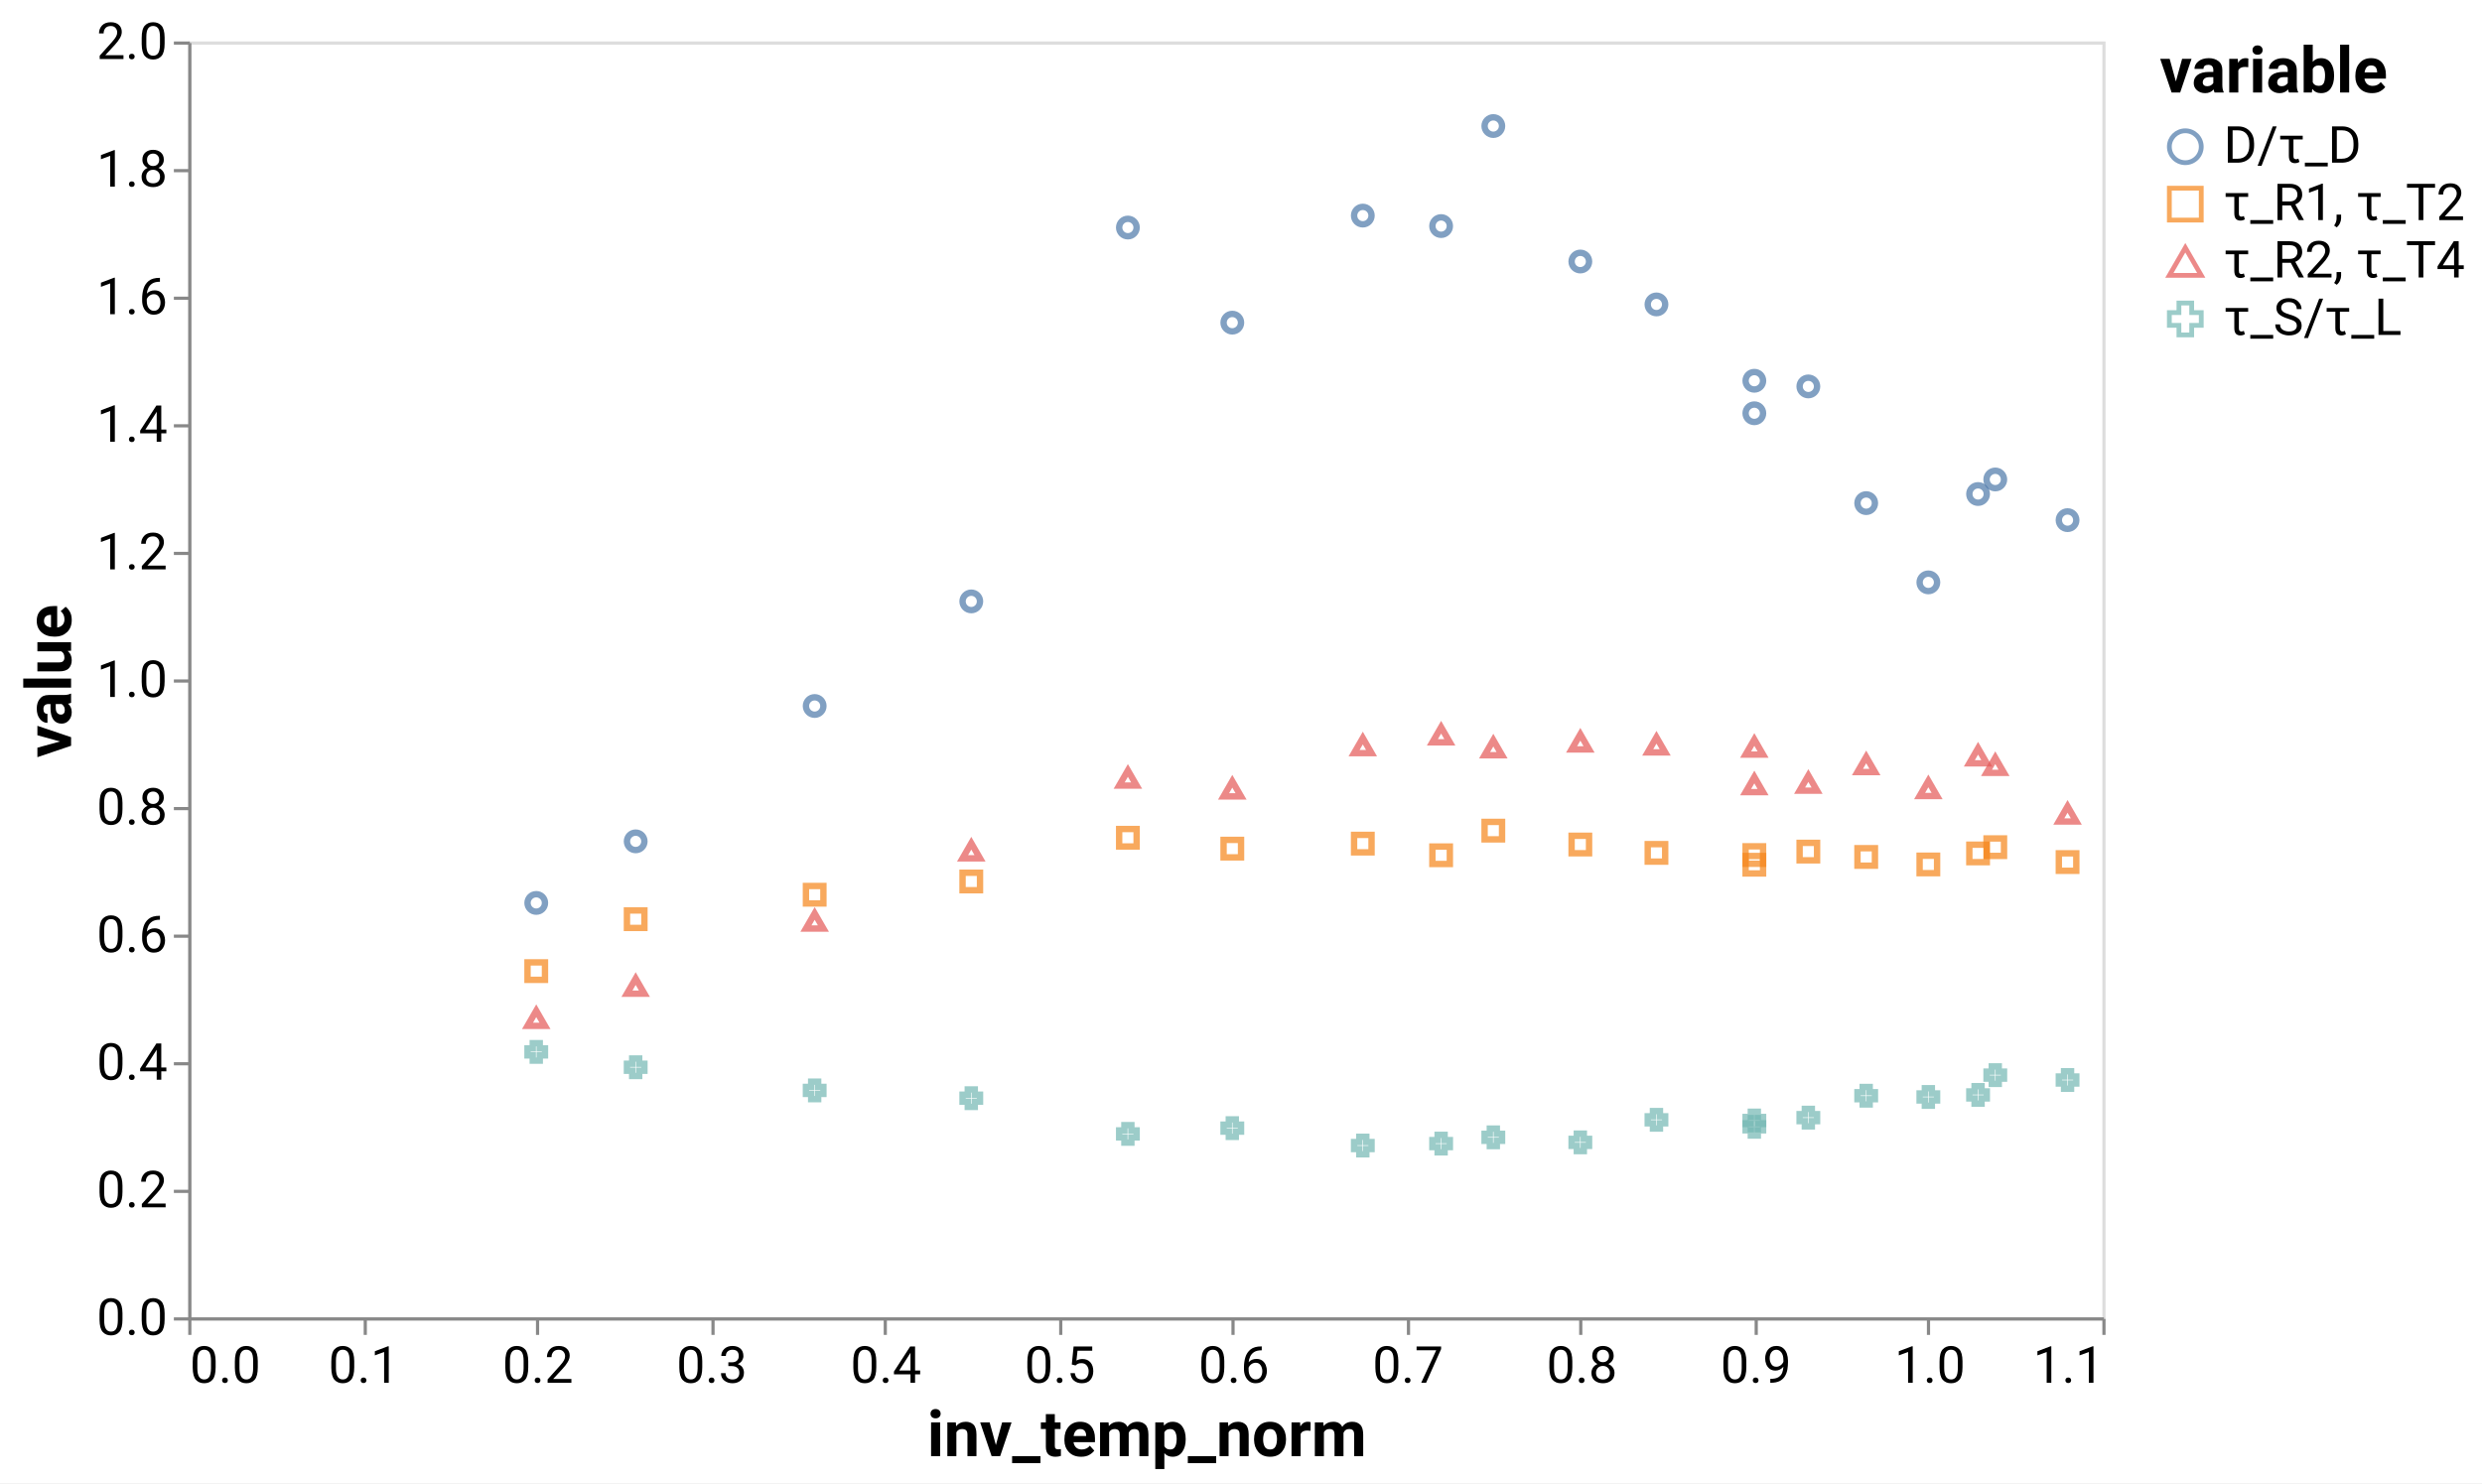
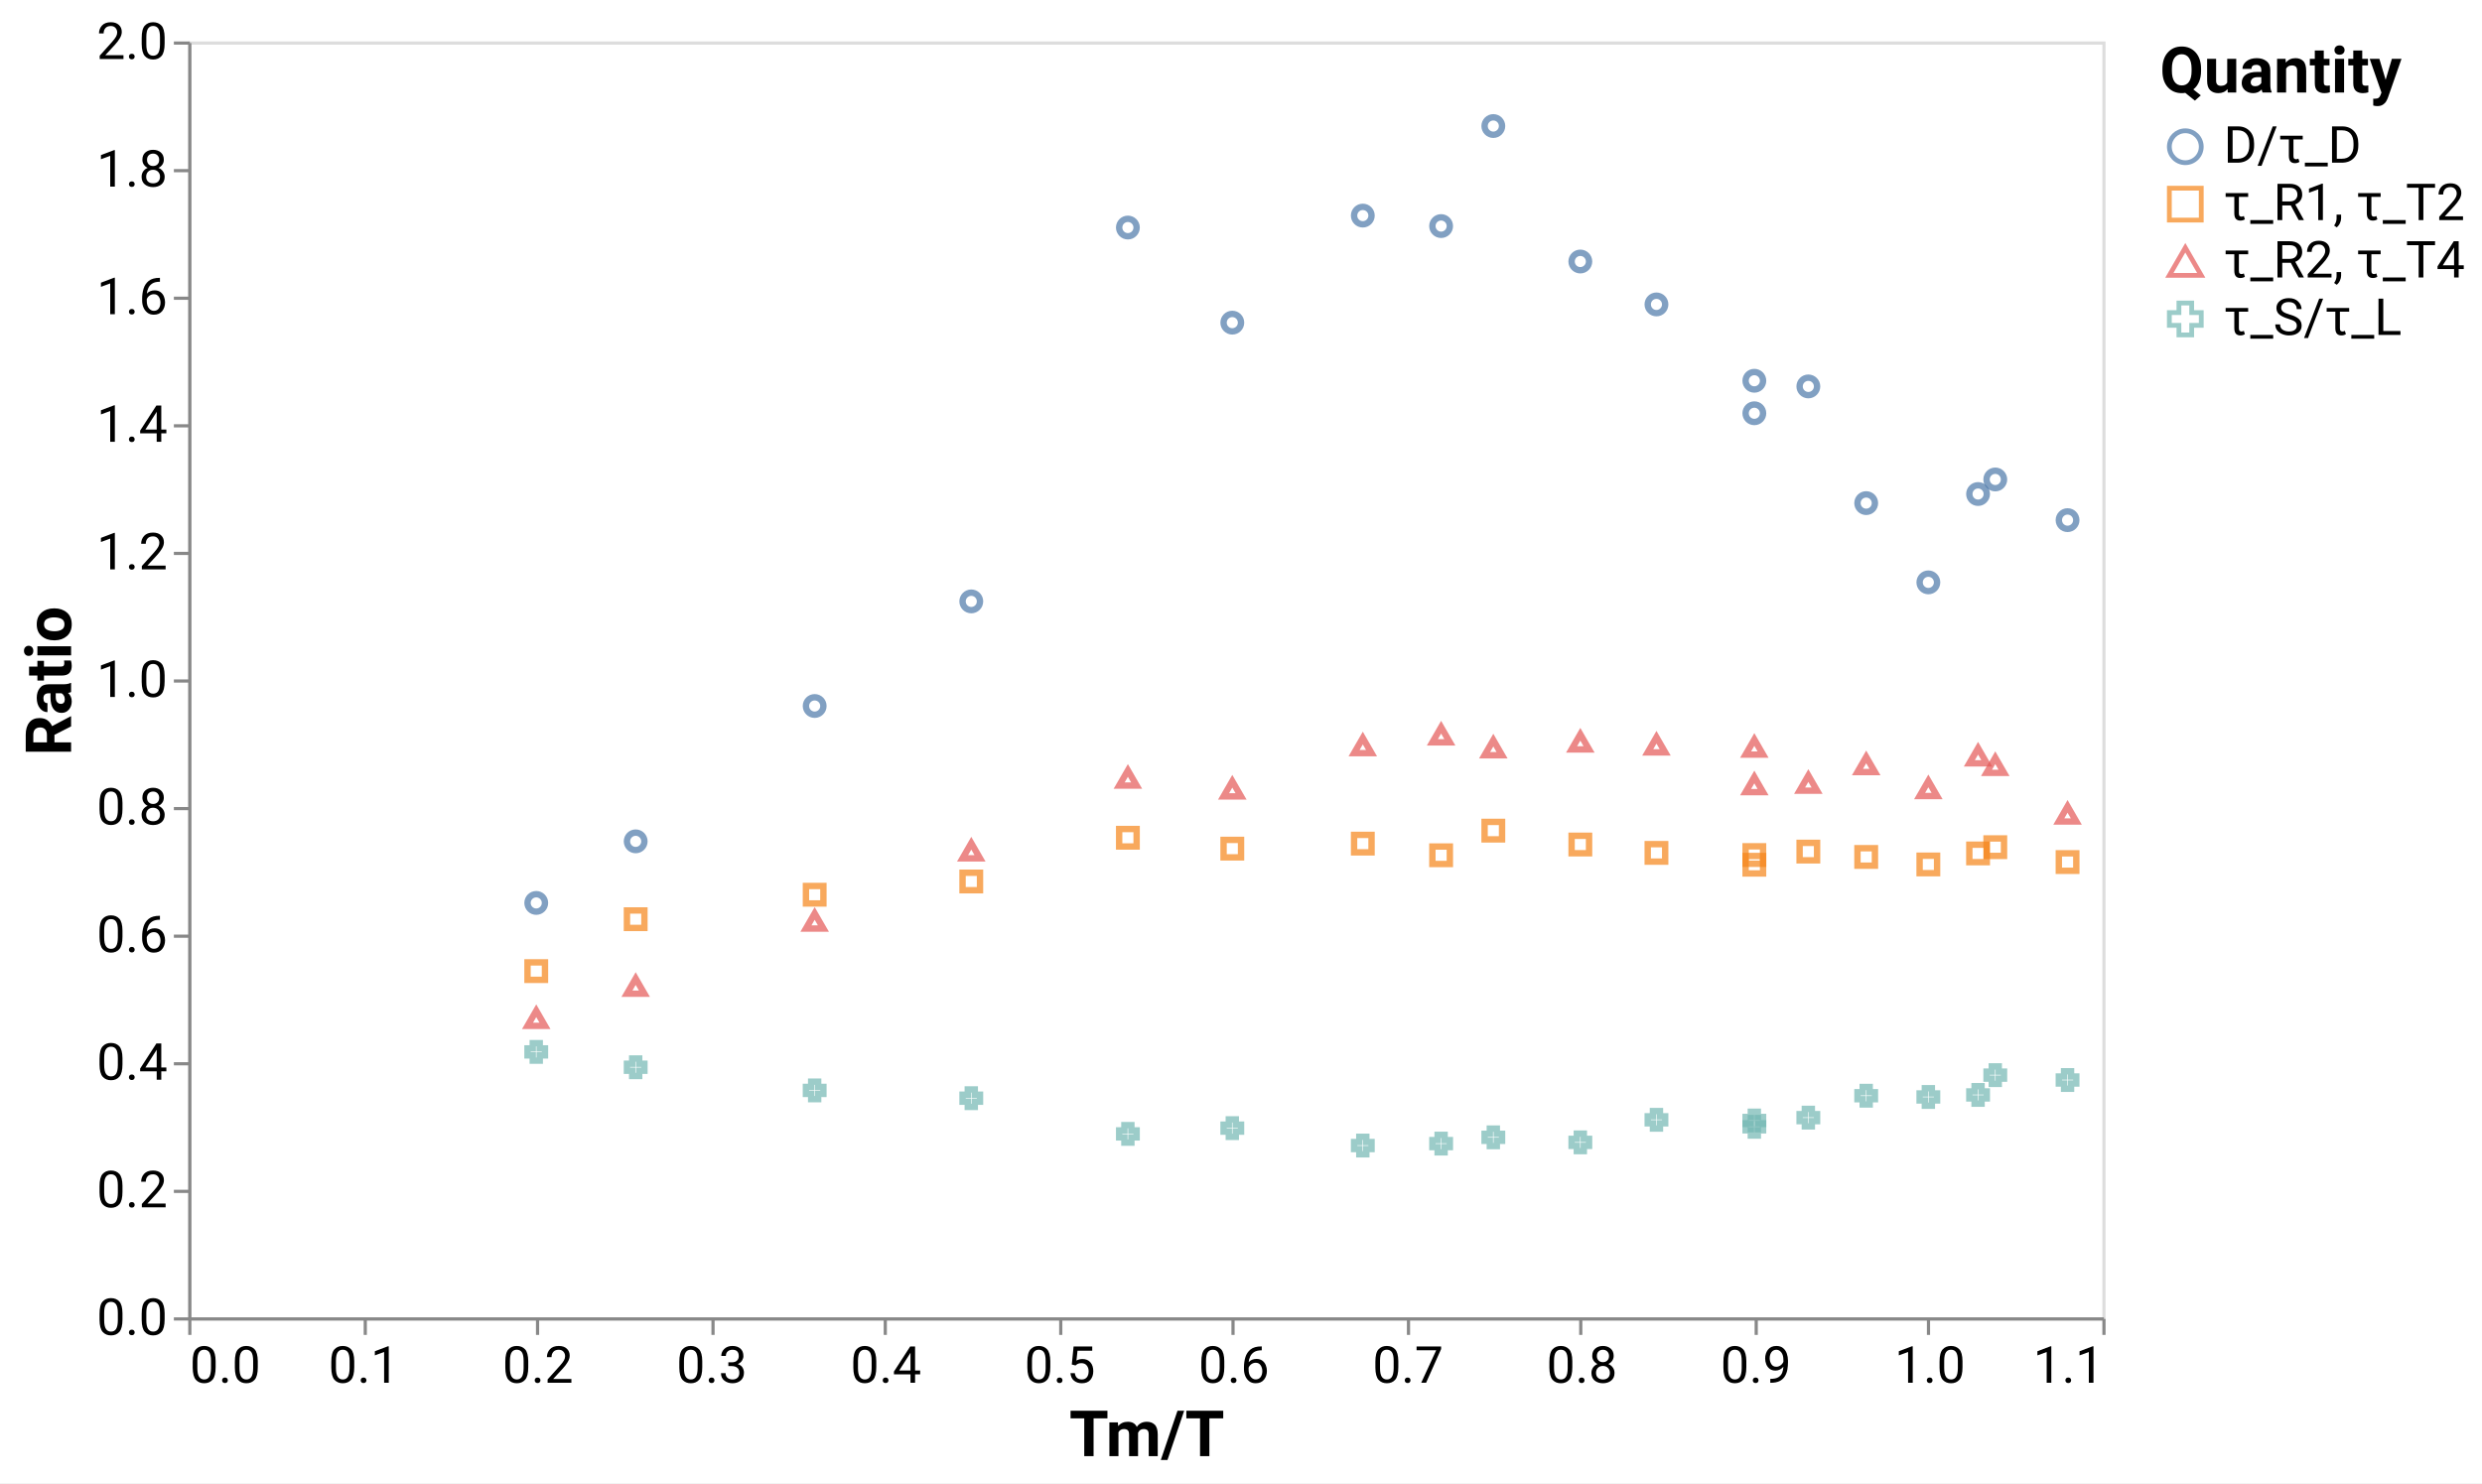
<svg xmlns="http://www.w3.org/2000/svg" class="marks" width="778" height="465" viewBox="0 0 778 465" version="1.1">
  <rect width="778" height="465" style="fill: white;" />
  <g transform="translate(59,13)">
    <g class="mark-group role-frame root">
      <g transform="translate(0,0)">
        <path class="background" d="M0.5,0.5h600v400h-600Z" style="fill: none; stroke: #ddd;" />
        <g>
          <g class="mark-symbol role-mark marks">
            <path transform="translate(109.0909,270.0748)" d="M2.739,0A2.739,2.739,0,1,1,-2.739,0A2.739,2.739,0,1,1,2.739,0" style="fill: none; stroke: #4c78a8; stroke-width: 2; opacity: 0.7;" />
            <path transform="translate(140.2597,250.7678)" d="M2.739,0A2.739,2.739,0,1,1,-2.739,0A2.739,2.739,0,1,1,2.739,0" style="fill: none; stroke: #4c78a8; stroke-width: 2; opacity: 0.7;" />
            <path transform="translate(196.3636,208.3361)" d="M2.739,0A2.739,2.739,0,1,1,-2.739,0A2.739,2.739,0,1,1,2.739,0" style="fill: none; stroke: #4c78a8; stroke-width: 2; opacity: 0.7;" />
            <path transform="translate(245.4545,175.5417)" d="M2.739,0A2.739,2.739,0,1,1,-2.739,0A2.739,2.739,0,1,1,2.739,0" style="fill: none; stroke: #4c78a8; stroke-width: 2; opacity: 0.7;" />
            <path transform="translate(327.2727,88.15046)" d="M2.739,0A2.739,2.739,0,1,1,-2.739,0A2.739,2.739,0,1,1,2.739,0" style="fill: none; stroke: #4c78a8; stroke-width: 2; opacity: 0.7;" />
            <path transform="translate(392.7273,57.87488)" d="M2.739,0A2.739,2.739,0,1,1,-2.739,0A2.739,2.739,0,1,1,2.739,0" style="fill: none; stroke: #4c78a8; stroke-width: 2; opacity: 0.7;" />
            <path transform="translate(436.3636,68.98503)" d="M2.739,0A2.739,2.739,0,1,1,-2.739,0A2.739,2.739,0,1,1,2.739,0" style="fill: none; stroke: #4c78a8; stroke-width: 2; opacity: 0.7;" />
            <path transform="translate(490.9091,116.561)" d="M2.739,0A2.739,2.739,0,1,1,-2.739,0A2.739,2.739,0,1,1,2.739,0" style="fill: none; stroke: #4c78a8; stroke-width: 2; opacity: 0.7;" />
            <path transform="translate(561.039,141.8788)" d="M2.739,0A2.739,2.739,0,1,1,-2.739,0A2.739,2.739,0,1,1,2.739,0" style="fill: none; stroke: #4c78a8; stroke-width: 2; opacity: 0.7;" />
            <path transform="translate(294.5455,58.33768)" d="M2.739,0A2.739,2.739,0,1,1,-2.739,0A2.739,2.739,0,1,1,2.739,0" style="fill: none; stroke: #4c78a8; stroke-width: 2; opacity: 0.7;" />
            <path transform="translate(368.1818,54.59017)" d="M2.739,0A2.739,2.739,0,1,1,-2.739,0A2.739,2.739,0,1,1,2.739,0" style="fill: none; stroke: #4c78a8; stroke-width: 2; opacity: 0.7;" />
            <path transform="translate(409.0909,26.5127)" d="M2.739,0A2.739,2.739,0,1,1,-2.739,0A2.739,2.739,0,1,1,2.739,0" style="fill: none; stroke: #4c78a8; stroke-width: 2; opacity: 0.7;" />
            <path transform="translate(460.2273,82.43598)" d="M2.739,0A2.739,2.739,0,1,1,-2.739,0A2.739,2.739,0,1,1,2.739,0" style="fill: none; stroke: #4c78a8; stroke-width: 2; opacity: 0.7;" />
            <path transform="translate(490.9091,106.3697)" d="M2.739,0A2.739,2.739,0,1,1,-2.739,0A2.739,2.739,0,1,1,2.739,0" style="fill: none; stroke: #4c78a8; stroke-width: 2; opacity: 0.7;" />
            <path transform="translate(507.837,108.1449)" d="M2.739,0A2.739,2.739,0,1,1,-2.739,0A2.739,2.739,0,1,1,2.739,0" style="fill: none; stroke: #4c78a8; stroke-width: 2; opacity: 0.7;" />
            <path transform="translate(525.974,144.7302)" d="M2.739,0A2.739,2.739,0,1,1,-2.739,0A2.739,2.739,0,1,1,2.739,0" style="fill: none; stroke: #4c78a8; stroke-width: 2; opacity: 0.7;" />
            <path transform="translate(545.4545,169.5764)" d="M2.739,0A2.739,2.739,0,1,1,-2.739,0A2.739,2.739,0,1,1,2.739,0" style="fill: none; stroke: #4c78a8; stroke-width: 2; opacity: 0.7;" />
            <path transform="translate(566.4336,137.314)" d="M2.739,0A2.739,2.739,0,1,1,-2.739,0A2.739,2.739,0,1,1,2.739,0" style="fill: none; stroke: #4c78a8; stroke-width: 2; opacity: 0.7;" />
            <path transform="translate(589.0909,150.0673)" d="M2.739,0A2.739,2.739,0,1,1,-2.739,0A2.739,2.739,0,1,1,2.739,0" style="fill: none; stroke: #4c78a8; stroke-width: 2; opacity: 0.7;" />
            <path transform="translate(109.0909,316.778)" d="M-2.739,-1.095L-2.739,1.095L-1.095,1.095L-1.095,2.739L1.095,2.739L1.095,1.095L2.739,1.095L2.739,-1.095L1.095,-1.095L1.095,-2.739L-1.095,-2.739L-1.095,-1.095Z" style="fill: none; stroke: #72b7b2; stroke-width: 2; opacity: 0.7;" />
            <path transform="translate(140.2597,321.5876)" d="M-2.739,-1.095L-2.739,1.095L-1.095,1.095L-1.095,2.739L1.095,2.739L1.095,1.095L2.739,1.095L2.739,-1.095L1.095,-1.095L1.095,-2.739L-1.095,-2.739L-1.095,-1.095Z" style="fill: none; stroke: #72b7b2; stroke-width: 2; opacity: 0.7;" />
            <path transform="translate(196.3636,328.8476)" d="M-2.739,-1.095L-2.739,1.095L-1.095,1.095L-1.095,2.739L1.095,2.739L1.095,1.095L2.739,1.095L2.739,-1.095L1.095,-1.095L1.095,-2.739L-1.095,-2.739L-1.095,-1.095Z" style="fill: none; stroke: #72b7b2; stroke-width: 2; opacity: 0.7;" />
            <path transform="translate(245.4545,331.2879)" d="M-2.739,-1.095L-2.739,1.095L-1.095,1.095L-1.095,2.739L1.095,2.739L1.095,1.095L2.739,1.095L2.739,-1.095L1.095,-1.095L1.095,-2.739L-1.095,-2.739L-1.095,-1.095Z" style="fill: none; stroke: #72b7b2; stroke-width: 2; opacity: 0.7;" />
            <path transform="translate(327.2727,340.6743)" d="M-2.739,-1.095L-2.739,1.095L-1.095,1.095L-1.095,2.739L1.095,2.739L1.095,1.095L2.739,1.095L2.739,-1.095L1.095,-1.095L1.095,-2.739L-1.095,-2.739L-1.095,-1.095Z" style="fill: none; stroke: #72b7b2; stroke-width: 2; opacity: 0.7;" />
            <path transform="translate(392.7273,345.525)" d="M-2.739,-1.095L-2.739,1.095L-1.095,1.095L-1.095,2.739L1.095,2.739L1.095,1.095L2.739,1.095L2.739,-1.095L1.095,-1.095L1.095,-2.739L-1.095,-2.739L-1.095,-1.095Z" style="fill: none; stroke: #72b7b2; stroke-width: 2; opacity: 0.7;" />
            <path transform="translate(436.3636,345.1387)" d="M-2.739,-1.095L-2.739,1.095L-1.095,1.095L-1.095,2.739L1.095,2.739L1.095,1.095L2.739,1.095L2.739,-1.095L1.095,-1.095L1.095,-2.739L-1.095,-2.739L-1.095,-1.095Z" style="fill: none; stroke: #72b7b2; stroke-width: 2; opacity: 0.7;" />
            <path transform="translate(490.9091,340.2627)" d="M-2.739,-1.095L-2.739,1.095L-1.095,1.095L-1.095,2.739L1.095,2.739L1.095,1.095L2.739,1.095L2.739,-1.095L1.095,-1.095L1.095,-2.739L-1.095,-2.739L-1.095,-1.095Z" style="fill: none; stroke: #72b7b2; stroke-width: 2; opacity: 0.7;" />
            <path transform="translate(561.039,330.2635)" d="M-2.739,-1.095L-2.739,1.095L-1.095,1.095L-1.095,2.739L1.095,2.739L1.095,1.095L2.739,1.095L2.739,-1.095L1.095,-1.095L1.095,-2.739L-1.095,-2.739L-1.095,-1.095Z" style="fill: none; stroke: #72b7b2; stroke-width: 2; opacity: 0.7;" />
            <path transform="translate(294.5455,342.4816)" d="M-2.739,-1.095L-2.739,1.095L-1.095,1.095L-1.095,2.739L1.095,2.739L1.095,1.095L2.739,1.095L2.739,-1.095L1.095,-1.095L1.095,-2.739L-1.095,-2.739L-1.095,-1.095Z" style="fill: none; stroke: #72b7b2; stroke-width: 2; opacity: 0.7;" />
            <path transform="translate(368.1818,346.135)" d="M-2.739,-1.095L-2.739,1.095L-1.095,1.095L-1.095,2.739L1.095,2.739L1.095,1.095L2.739,1.095L2.739,-1.095L1.095,-1.095L1.095,-2.739L-1.095,-2.739L-1.095,-1.095Z" style="fill: none; stroke: #72b7b2; stroke-width: 2; opacity: 0.7;" />
            <path transform="translate(409.0909,343.5604)" d="M-2.739,-1.095L-2.739,1.095L-1.095,1.095L-1.095,2.739L1.095,2.739L1.095,1.095L2.739,1.095L2.739,-1.095L1.095,-1.095L1.095,-2.739L-1.095,-2.739L-1.095,-1.095Z" style="fill: none; stroke: #72b7b2; stroke-width: 2; opacity: 0.7;" />
            <path transform="translate(460.2273,338.0677)" d="M-2.739,-1.095L-2.739,1.095L-1.095,1.095L-1.095,2.739L1.095,2.739L1.095,1.095L2.739,1.095L2.739,-1.095L1.095,-1.095L1.095,-2.739L-1.095,-2.739L-1.095,-1.095Z" style="fill: none; stroke: #72b7b2; stroke-width: 2; opacity: 0.7;" />
            <path transform="translate(490.9091,338.2774)" d="M-2.739,-1.095L-2.739,1.095L-1.095,1.095L-1.095,2.739L1.095,2.739L1.095,1.095L2.739,1.095L2.739,-1.095L1.095,-1.095L1.095,-2.739L-1.095,-2.739L-1.095,-1.095Z" style="fill: none; stroke: #72b7b2; stroke-width: 2; opacity: 0.7;" />
            <path transform="translate(507.837,337.3839)" d="M-2.739,-1.095L-2.739,1.095L-1.095,1.095L-1.095,2.739L1.095,2.739L1.095,1.095L2.739,1.095L2.739,-1.095L1.095,-1.095L1.095,-2.739L-1.095,-2.739L-1.095,-1.095Z" style="fill: none; stroke: #72b7b2; stroke-width: 2; opacity: 0.7;" />
            <path transform="translate(525.974,330.5134)" d="M-2.739,-1.095L-2.739,1.095L-1.095,1.095L-1.095,2.739L1.095,2.739L1.095,1.095L2.739,1.095L2.739,-1.095L1.095,-1.095L1.095,-2.739L-1.095,-2.739L-1.095,-1.095Z" style="fill: none; stroke: #72b7b2; stroke-width: 2; opacity: 0.7;" />
            <path transform="translate(545.4545,330.9041)" d="M-2.739,-1.095L-2.739,1.095L-1.095,1.095L-1.095,2.739L1.095,2.739L1.095,1.095L2.739,1.095L2.739,-1.095L1.095,-1.095L1.095,-2.739L-1.095,-2.739L-1.095,-1.095Z" style="fill: none; stroke: #72b7b2; stroke-width: 2; opacity: 0.7;" />
            <path transform="translate(566.4336,324.0606)" d="M-2.739,-1.095L-2.739,1.095L-1.095,1.095L-1.095,2.739L1.095,2.739L1.095,1.095L2.739,1.095L2.739,-1.095L1.095,-1.095L1.095,-2.739L-1.095,-2.739L-1.095,-1.095Z" style="fill: none; stroke: #72b7b2; stroke-width: 2; opacity: 0.7;" />
            <path transform="translate(589.0909,325.5907)" d="M-2.739,-1.095L-2.739,1.095L-1.095,1.095L-1.095,2.739L1.095,2.739L1.095,1.095L2.739,1.095L2.739,-1.095L1.095,-1.095L1.095,-2.739L-1.095,-2.739L-1.095,-1.095Z" style="fill: none; stroke: #72b7b2; stroke-width: 2; opacity: 0.7;" />
            <path transform="translate(109.0909,291.4525)" d="M-2.739,-2.739h5.477v5.477h-5.477Z" style="fill: none; stroke: #f58518; stroke-width: 2; opacity: 0.7;" />
            <path transform="translate(140.2597,275.1754)" d="M-2.739,-2.739h5.477v5.477h-5.477Z" style="fill: none; stroke: #f58518; stroke-width: 2; opacity: 0.7;" />
            <path transform="translate(196.3636,267.5014)" d="M-2.739,-2.739h5.477v5.477h-5.477Z" style="fill: none; stroke: #f58518; stroke-width: 2; opacity: 0.7;" />
            <path transform="translate(245.4545,263.3516)" d="M-2.739,-2.739h5.477v5.477h-5.477Z" style="fill: none; stroke: #f58518; stroke-width: 2; opacity: 0.7;" />
            <path transform="translate(327.2727,253.0537)" d="M-2.739,-2.739h5.477v5.477h-5.477Z" style="fill: none; stroke: #f58518; stroke-width: 2; opacity: 0.7;" />
            <path transform="translate(392.7273,255.1301)" d="M-2.739,-2.739h5.477v5.477h-5.477Z" style="fill: none; stroke: #f58518; stroke-width: 2; opacity: 0.7;" />
            <path transform="translate(436.3636,251.7614)" d="M-2.739,-2.739h5.477v5.477h-5.477Z" style="fill: none; stroke: #f58518; stroke-width: 2; opacity: 0.7;" />
            <path transform="translate(490.9091,258.0989)" d="M-2.739,-2.739h5.477v5.477h-5.477Z" style="fill: none; stroke: #f58518; stroke-width: 2; opacity: 0.7;" />
            <path transform="translate(561.039,254.5539)" d="M-2.739,-2.739h5.477v5.477h-5.477Z" style="fill: none; stroke: #f58518; stroke-width: 2; opacity: 0.7;" />
            <path transform="translate(294.5455,249.6418)" d="M-2.739,-2.739h5.477v5.477h-5.477Z" style="fill: none; stroke: #f58518; stroke-width: 2; opacity: 0.7;" />
            <path transform="translate(368.1818,251.4808)" d="M-2.739,-2.739h5.477v5.477h-5.477Z" style="fill: none; stroke: #f58518; stroke-width: 2; opacity: 0.7;" />
            <path transform="translate(409.0909,247.4093)" d="M-2.739,-2.739h5.477v5.477h-5.477Z" style="fill: none; stroke: #f58518; stroke-width: 2; opacity: 0.7;" />
            <path transform="translate(460.2273,254.3847)" d="M-2.739,-2.739h5.477v5.477h-5.477Z" style="fill: none; stroke: #f58518; stroke-width: 2; opacity: 0.7;" />
            <path transform="translate(490.9091,255.0606)" d="M-2.739,-2.739h5.477v5.477h-5.477Z" style="fill: none; stroke: #f58518; stroke-width: 2; opacity: 0.7;" />
            <path transform="translate(507.837,253.9805)" d="M-2.739,-2.739h5.477v5.477h-5.477Z" style="fill: none; stroke: #f58518; stroke-width: 2; opacity: 0.7;" />
            <path transform="translate(525.974,255.6564)" d="M-2.739,-2.739h5.477v5.477h-5.477Z" style="fill: none; stroke: #f58518; stroke-width: 2; opacity: 0.7;" />
            <path transform="translate(545.4545,258.0074)" d="M-2.739,-2.739h5.477v5.477h-5.477Z" style="fill: none; stroke: #f58518; stroke-width: 2; opacity: 0.7;" />
            <path transform="translate(566.4336,252.5956)" d="M-2.739,-2.739h5.477v5.477h-5.477Z" style="fill: none; stroke: #f58518; stroke-width: 2; opacity: 0.7;" />
            <path transform="translate(589.0909,257.2616)" d="M-2.739,-2.739h5.477v5.477h-5.477Z" style="fill: none; stroke: #f58518; stroke-width: 2; opacity: 0.7;" />
            <path transform="translate(109.0909,306.2444)" d="M0,-2.372L-2.739,2.372L2.739,2.372Z" style="fill: none; stroke: #e45756; stroke-width: 2; opacity: 0.7;" />
            <path transform="translate(140.2597,296.1613)" d="M0,-2.372L-2.739,2.372L2.739,2.372Z" style="fill: none; stroke: #e45756; stroke-width: 2; opacity: 0.7;" />
            <path transform="translate(196.3636,275.7332)" d="M0,-2.372L-2.739,2.372L2.739,2.372Z" style="fill: none; stroke: #e45756; stroke-width: 2; opacity: 0.7;" />
            <path transform="translate(245.4545,253.7227)" d="M0,-2.372L-2.739,2.372L2.739,2.372Z" style="fill: none; stroke: #e45756; stroke-width: 2; opacity: 0.7;" />
            <path transform="translate(327.2727,234.2986)" d="M0,-2.372L-2.739,2.372L2.739,2.372Z" style="fill: none; stroke: #e45756; stroke-width: 2; opacity: 0.7;" />
            <path transform="translate(392.7273,217.355)" d="M0,-2.372L-2.739,2.372L2.739,2.372Z" style="fill: none; stroke: #e45756; stroke-width: 2; opacity: 0.7;" />
            <path transform="translate(436.3636,219.5716)" d="M0,-2.372L-2.739,2.372L2.739,2.372Z" style="fill: none; stroke: #e45756; stroke-width: 2; opacity: 0.7;" />
            <path transform="translate(490.9091,221.2031)" d="M0,-2.372L-2.739,2.372L2.739,2.372Z" style="fill: none; stroke: #e45756; stroke-width: 2; opacity: 0.7;" />
            <path transform="translate(561.039,223.9439)" d="M0,-2.372L-2.739,2.372L2.739,2.372Z" style="fill: none; stroke: #e45756; stroke-width: 2; opacity: 0.7;" />
            <path transform="translate(294.5455,230.9111)" d="M0,-2.372L-2.739,2.372L2.739,2.372Z" style="fill: none; stroke: #e45756; stroke-width: 2; opacity: 0.7;" />
            <path transform="translate(368.1818,220.7494)" d="M0,-2.372L-2.739,2.372L2.739,2.372Z" style="fill: none; stroke: #e45756; stroke-width: 2; opacity: 0.7;" />
            <path transform="translate(409.0909,221.4018)" d="M0,-2.372L-2.739,2.372L2.739,2.372Z" style="fill: none; stroke: #e45756; stroke-width: 2; opacity: 0.7;" />
            <path transform="translate(460.2273,220.506)" d="M0,-2.372L-2.739,2.372L2.739,2.372Z" style="fill: none; stroke: #e45756; stroke-width: 2; opacity: 0.7;" />
            <path transform="translate(490.9091,232.968)" d="M0,-2.372L-2.739,2.372L2.739,2.372Z" style="fill: none; stroke: #e45756; stroke-width: 2; opacity: 0.7;" />
            <path transform="translate(507.837,232.5068)" d="M0,-2.372L-2.739,2.372L2.739,2.372Z" style="fill: none; stroke: #e45756; stroke-width: 2; opacity: 0.7;" />
            <path transform="translate(525.974,226.6666)" d="M0,-2.372L-2.739,2.372L2.739,2.372Z" style="fill: none; stroke: #e45756; stroke-width: 2; opacity: 0.7;" />
            <path transform="translate(545.4545,234.1874)" d="M0,-2.372L-2.739,2.372L2.739,2.372Z" style="fill: none; stroke: #e45756; stroke-width: 2; opacity: 0.7;" />
            <path transform="translate(566.4336,226.925)" d="M0,-2.372L-2.739,2.372L2.739,2.372Z" style="fill: none; stroke: #e45756; stroke-width: 2; opacity: 0.7;" />
            <path transform="translate(589.0909,242.1733)" d="M0,-2.372L-2.739,2.372L2.739,2.372Z" style="fill: none; stroke: #e45756; stroke-width: 2; opacity: 0.7;" />
          </g>
          <g class="mark-group role-legend">
            <g transform="translate(618,0)">
              <path class="background" d="M0,0h96v95h-96Z" style="pointer-events: none; fill: none;" />
              <g>
                <g class="mark-group role-legend-entry">
                  <g transform="translate(0,25)">
                    <path class="background" d="M0,0h0v0h0Z" style="pointer-events: none; fill: none;" />
                    <g>
                      <g class="mark-group role-scope">
                        <g transform="translate(0,0)">
                          <path class="background" d="M0,0h95.667v16h-95.667Z" style="pointer-events: none; fill: none; opacity: 1;" />
                          <g>
                            <g class="mark-symbol role-legend-symbol" style="pointer-events: none;">
                              <path transform="translate(8,8)" d="M5,0A5,5,0,1,1,-5,0A5,5,0,1,1,5,0" style="fill: none; stroke: #4c78a8; stroke-width: 1.5; opacity: 0.7;" />
                            </g>
                            <g class="mark-text role-legend-label" style="pointer-events: none;">
                              <text text-anchor="start" transform="translate(20,13)" style="font-family: Roboto; font-size: 16px; fill: #000; opacity: 1;">D/τ_D</text>
                            </g>
                          </g>
                          <path class="foreground" d="" style="pointer-events: none; display: none; fill: none;" />
                        </g>
                        <g transform="translate(0,18)">
                          <path class="background" d="M0,0h95.667v16h-95.667Z" style="pointer-events: none; fill: none; opacity: 1;" />
                          <g>
                            <g class="mark-symbol role-legend-symbol" style="pointer-events: none;">
                              <path transform="translate(8,8)" d="M-5,-5h10v10h-10Z" style="fill: none; stroke: #f58518; stroke-width: 1.5; opacity: 0.7;" />
                            </g>
                            <g class="mark-text role-legend-label" style="pointer-events: none;">
                              <text text-anchor="start" transform="translate(20,13)" style="font-family: Roboto; font-size: 16px; fill: #000; opacity: 1;">τ_R1, τ_T2</text>
                            </g>
                          </g>
                          <path class="foreground" d="" style="pointer-events: none; display: none; fill: none;" />
                        </g>
                        <g transform="translate(0,36)">
                          <path class="background" d="M0,0h95.667v16h-95.667Z" style="pointer-events: none; fill: none; opacity: 1;" />
                          <g>
                            <g class="mark-symbol role-legend-symbol" style="pointer-events: none;">
                              <path transform="translate(8,8)" d="M0,-4.33L-5,4.33L5,4.33Z" style="fill: none; stroke: #e45756; stroke-width: 1.5; opacity: 0.7;" />
                            </g>
                            <g class="mark-text role-legend-label" style="pointer-events: none;">
                              <text text-anchor="start" transform="translate(20,13)" style="font-family: Roboto; font-size: 16px; fill: #000; opacity: 1;">τ_R2, τ_T4</text>
                            </g>
                          </g>
                          <path class="foreground" d="" style="pointer-events: none; display: none; fill: none;" />
                        </g>
                        <g transform="translate(0,54)">
                          <path class="background" d="M0,0h95.667v16h-95.667Z" style="pointer-events: none; fill: none; opacity: 1;" />
                          <g>
                            <g class="mark-symbol role-legend-symbol" style="pointer-events: none;">
                              <path transform="translate(8,8)" d="M-5,-2L-5,2L-2,2L-2,5L2,5L2,2L5,2L5,-2L2,-2L2,-5L-2,-5L-2,-2Z" style="fill: none; stroke: #72b7b2; stroke-width: 1.5; opacity: 0.7;" />
                            </g>
                            <g class="mark-text role-legend-label" style="pointer-events: none;">
                              <text text-anchor="start" transform="translate(20,13)" style="font-family: Roboto; font-size: 16px; fill: #000; opacity: 1;">τ_S/τ_L</text>
                            </g>
                          </g>
                          <path class="foreground" d="" style="pointer-events: none; display: none; fill: none;" />
                        </g>
                      </g>
                    </g>
                    <path class="foreground" d="" style="pointer-events: none; display: none; fill: none;" />
                  </g>
                </g>
                <g class="mark-text role-legend-title" style="pointer-events: none;">
-                   <text text-anchor="start" transform="translate(0,16)" style="font-family: Roboto; font-size: 20px; font-weight: bold; fill: #000; opacity: 1;">variable</text>
+                   <text text-anchor="start" transform="translate(0,16)" style="font-family: Roboto; font-size: 20px; font-weight: bold; fill: #000; opacity: 1;">Quantity</text>
                </g>
              </g>
              <path class="foreground" d="" style="pointer-events: none; display: none; fill: none;" />
            </g>
          </g>
          <g class="mark-group role-axis">
            <g transform="translate(0.5,400.5)">
              <path class="background" d="M0,0h0v0h0Z" style="pointer-events: none; fill: none;" />
              <g>
                <g class="mark-rule role-axis-tick" style="pointer-events: none;">
                  <line transform="translate(0,0)" x2="0" y2="5" style="fill: none; stroke: #888; stroke-width: 1; opacity: 1;" />
                  <line transform="translate(55,0)" x2="0" y2="5" style="fill: none; stroke: #888; stroke-width: 1; opacity: 1;" />
                  <line transform="translate(109,0)" x2="0" y2="5" style="fill: none; stroke: #888; stroke-width: 1; opacity: 1;" />
                  <line transform="translate(164,0)" x2="0" y2="5" style="fill: none; stroke: #888; stroke-width: 1; opacity: 1;" />
                  <line transform="translate(218,0)" x2="0" y2="5" style="fill: none; stroke: #888; stroke-width: 1; opacity: 1;" />
                  <line transform="translate(273,0)" x2="0" y2="5" style="fill: none; stroke: #888; stroke-width: 1; opacity: 1;" />
                  <line transform="translate(327,0)" x2="0" y2="5" style="fill: none; stroke: #888; stroke-width: 1; opacity: 1;" />
                  <line transform="translate(382,0)" x2="0" y2="5" style="fill: none; stroke: #888; stroke-width: 1; opacity: 1;" />
                  <line transform="translate(436,0)" x2="0" y2="5" style="fill: none; stroke: #888; stroke-width: 1; opacity: 1;" />
                  <line transform="translate(491,0)" x2="0" y2="5" style="fill: none; stroke: #888; stroke-width: 1; opacity: 1;" />
                  <line transform="translate(545,0)" x2="0" y2="5" style="fill: none; stroke: #888; stroke-width: 1; opacity: 1;" />
                  <line transform="translate(600,0)" x2="0" y2="5" style="fill: none; stroke: #888; stroke-width: 1; opacity: 1;" />
                </g>
                <g class="mark-text role-axis-label" style="pointer-events: none;">
                  <text text-anchor="start" transform="translate(0,20)" style="font-family: Roboto; font-size: 16px; fill: #000; opacity: 1;">0.0</text>
                  <text text-anchor="middle" transform="translate(54.54545,20)" style="font-family: Roboto; font-size: 16px; fill: #000; opacity: 1;">0.1</text>
                  <text text-anchor="middle" transform="translate(109.0909,20)" style="font-family: Roboto; font-size: 16px; fill: #000; opacity: 1;">0.2</text>
                  <text text-anchor="middle" transform="translate(163.6364,20)" style="font-family: Roboto; font-size: 16px; fill: #000; opacity: 1;">0.3</text>
                  <text text-anchor="middle" transform="translate(218.1818,20)" style="font-family: Roboto; font-size: 16px; fill: #000; opacity: 1;">0.4</text>
                  <text text-anchor="middle" transform="translate(272.7273,20)" style="font-family: Roboto; font-size: 16px; fill: #000; opacity: 1;">0.5</text>
                  <text text-anchor="middle" transform="translate(327.2727,20)" style="font-family: Roboto; font-size: 16px; fill: #000; opacity: 1;">0.6</text>
                  <text text-anchor="middle" transform="translate(381.8182,20)" style="font-family: Roboto; font-size: 16px; fill: #000; opacity: 1;">0.7</text>
                  <text text-anchor="middle" transform="translate(436.3636,20)" style="font-family: Roboto; font-size: 16px; fill: #000; opacity: 1;">0.8</text>
                  <text text-anchor="middle" transform="translate(490.9091,20)" style="font-family: Roboto; font-size: 16px; fill: #000; opacity: 1;">0.9</text>
                  <text text-anchor="middle" transform="translate(545.4545,20)" style="font-family: Roboto; font-size: 16px; fill: #000; opacity: 1;">1.0</text>
                  <text text-anchor="end" transform="translate(600,20)" style="font-family: Roboto; font-size: 16px; fill: #000; opacity: 1;">1.1</text>
                </g>
                <g class="mark-rule role-axis-domain" style="pointer-events: none;">
                  <line transform="translate(0,0)" x2="600" y2="0" style="fill: none; stroke: #888; stroke-width: 1; opacity: 1;" />
                </g>
                <g class="mark-text role-axis-title" style="pointer-events: none;">
-                   <text text-anchor="middle" transform="translate(300,43)" style="font-family: Roboto; font-size: 20px; font-weight: bold; fill: #000; opacity: 1;">inv_temp_norm</text>
+                   <text text-anchor="middle" transform="translate(300,43)" style="font-family: Roboto; font-size: 20px; font-weight: bold; fill: #000; opacity: 1;">Tm/T</text>
                </g>
              </g>
              <path class="foreground" d="" style="pointer-events: none; display: none; fill: none;" />
            </g>
          </g>
          <g class="mark-group role-axis">
            <g transform="translate(0.5,0.5)">
              <path class="background" d="M0,0h0v0h0Z" style="pointer-events: none; fill: none;" />
              <g>
                <g class="mark-rule role-axis-tick" style="pointer-events: none;">
                  <line transform="translate(0,400)" x2="-5" y2="0" style="fill: none; stroke: #888; stroke-width: 1; opacity: 1;" />
                  <line transform="translate(0,360)" x2="-5" y2="0" style="fill: none; stroke: #888; stroke-width: 1; opacity: 1;" />
                  <line transform="translate(0,320)" x2="-5" y2="0" style="fill: none; stroke: #888; stroke-width: 1; opacity: 1;" />
                  <line transform="translate(0,280)" x2="-5" y2="0" style="fill: none; stroke: #888; stroke-width: 1; opacity: 1;" />
                  <line transform="translate(0,240)" x2="-5" y2="0" style="fill: none; stroke: #888; stroke-width: 1; opacity: 1;" />
                  <line transform="translate(0,200)" x2="-5" y2="0" style="fill: none; stroke: #888; stroke-width: 1; opacity: 1;" />
                  <line transform="translate(0,160)" x2="-5" y2="0" style="fill: none; stroke: #888; stroke-width: 1; opacity: 1;" />
                  <line transform="translate(0,120)" x2="-5" y2="0" style="fill: none; stroke: #888; stroke-width: 1; opacity: 1;" />
                  <line transform="translate(0,80)" x2="-5" y2="0" style="fill: none; stroke: #888; stroke-width: 1; opacity: 1;" />
                  <line transform="translate(0,40)" x2="-5" y2="0" style="fill: none; stroke: #888; stroke-width: 1; opacity: 1;" />
                  <line transform="translate(0,0)" x2="-5" y2="0" style="fill: none; stroke: #888; stroke-width: 1; opacity: 1;" />
                </g>
                <g class="mark-text role-axis-label" style="pointer-events: none;">
                  <text text-anchor="end" transform="translate(-7,405)" style="font-family: Roboto; font-size: 16px; fill: #000; opacity: 1;">0.0</text>
                  <text text-anchor="end" transform="translate(-7,365)" style="font-family: Roboto; font-size: 16px; fill: #000; opacity: 1;">0.2</text>
                  <text text-anchor="end" transform="translate(-7,325)" style="font-family: Roboto; font-size: 16px; fill: #000; opacity: 1;">0.4</text>
                  <text text-anchor="end" transform="translate(-7,285)" style="font-family: Roboto; font-size: 16px; fill: #000; opacity: 1;">0.6</text>
                  <text text-anchor="end" transform="translate(-7,245)" style="font-family: Roboto; font-size: 16px; fill: #000; opacity: 1;">0.8</text>
                  <text text-anchor="end" transform="translate(-7,205)" style="font-family: Roboto; font-size: 16px; fill: #000; opacity: 1;">1.0</text>
                  <text text-anchor="end" transform="translate(-7,165)" style="font-family: Roboto; font-size: 16px; fill: #000; opacity: 1;">1.2</text>
                  <text text-anchor="end" transform="translate(-7,125)" style="font-family: Roboto; font-size: 16px; fill: #000; opacity: 1;">1.4</text>
                  <text text-anchor="end" transform="translate(-7,85)" style="font-family: Roboto; font-size: 16px; fill: #000; opacity: 1;">1.6</text>
                  <text text-anchor="end" transform="translate(-7,45)" style="font-family: Roboto; font-size: 16px; fill: #000; opacity: 1;">1.8</text>
                  <text text-anchor="end" transform="translate(-7,5)" style="font-family: Roboto; font-size: 16px; fill: #000; opacity: 1;">2.0</text>
                </g>
                <g class="mark-rule role-axis-domain" style="pointer-events: none;">
                  <line transform="translate(0,400)" x2="0" y2="-400" style="fill: none; stroke: #888; stroke-width: 1; opacity: 1;" />
                </g>
                <g class="mark-text role-axis-title" style="pointer-events: none;">
-                   <text text-anchor="middle" transform="translate(-33.21667,200) rotate(-90) translate(0,-4)" style="font-family: Roboto; font-size: 20px; font-weight: bold; fill: #000; opacity: 1;">value</text>
+                   <text text-anchor="middle" transform="translate(-33.21667,200) rotate(-90) translate(0,-4)" style="font-family: Roboto; font-size: 20px; font-weight: bold; fill: #000; opacity: 1;">Ratio</text>
                </g>
              </g>
              <path class="foreground" d="" style="pointer-events: none; display: none; fill: none;" />
            </g>
          </g>
        </g>
        <path class="foreground" d="" style="display: none; fill: none;" />
      </g>
    </g>
  </g>
</svg>
